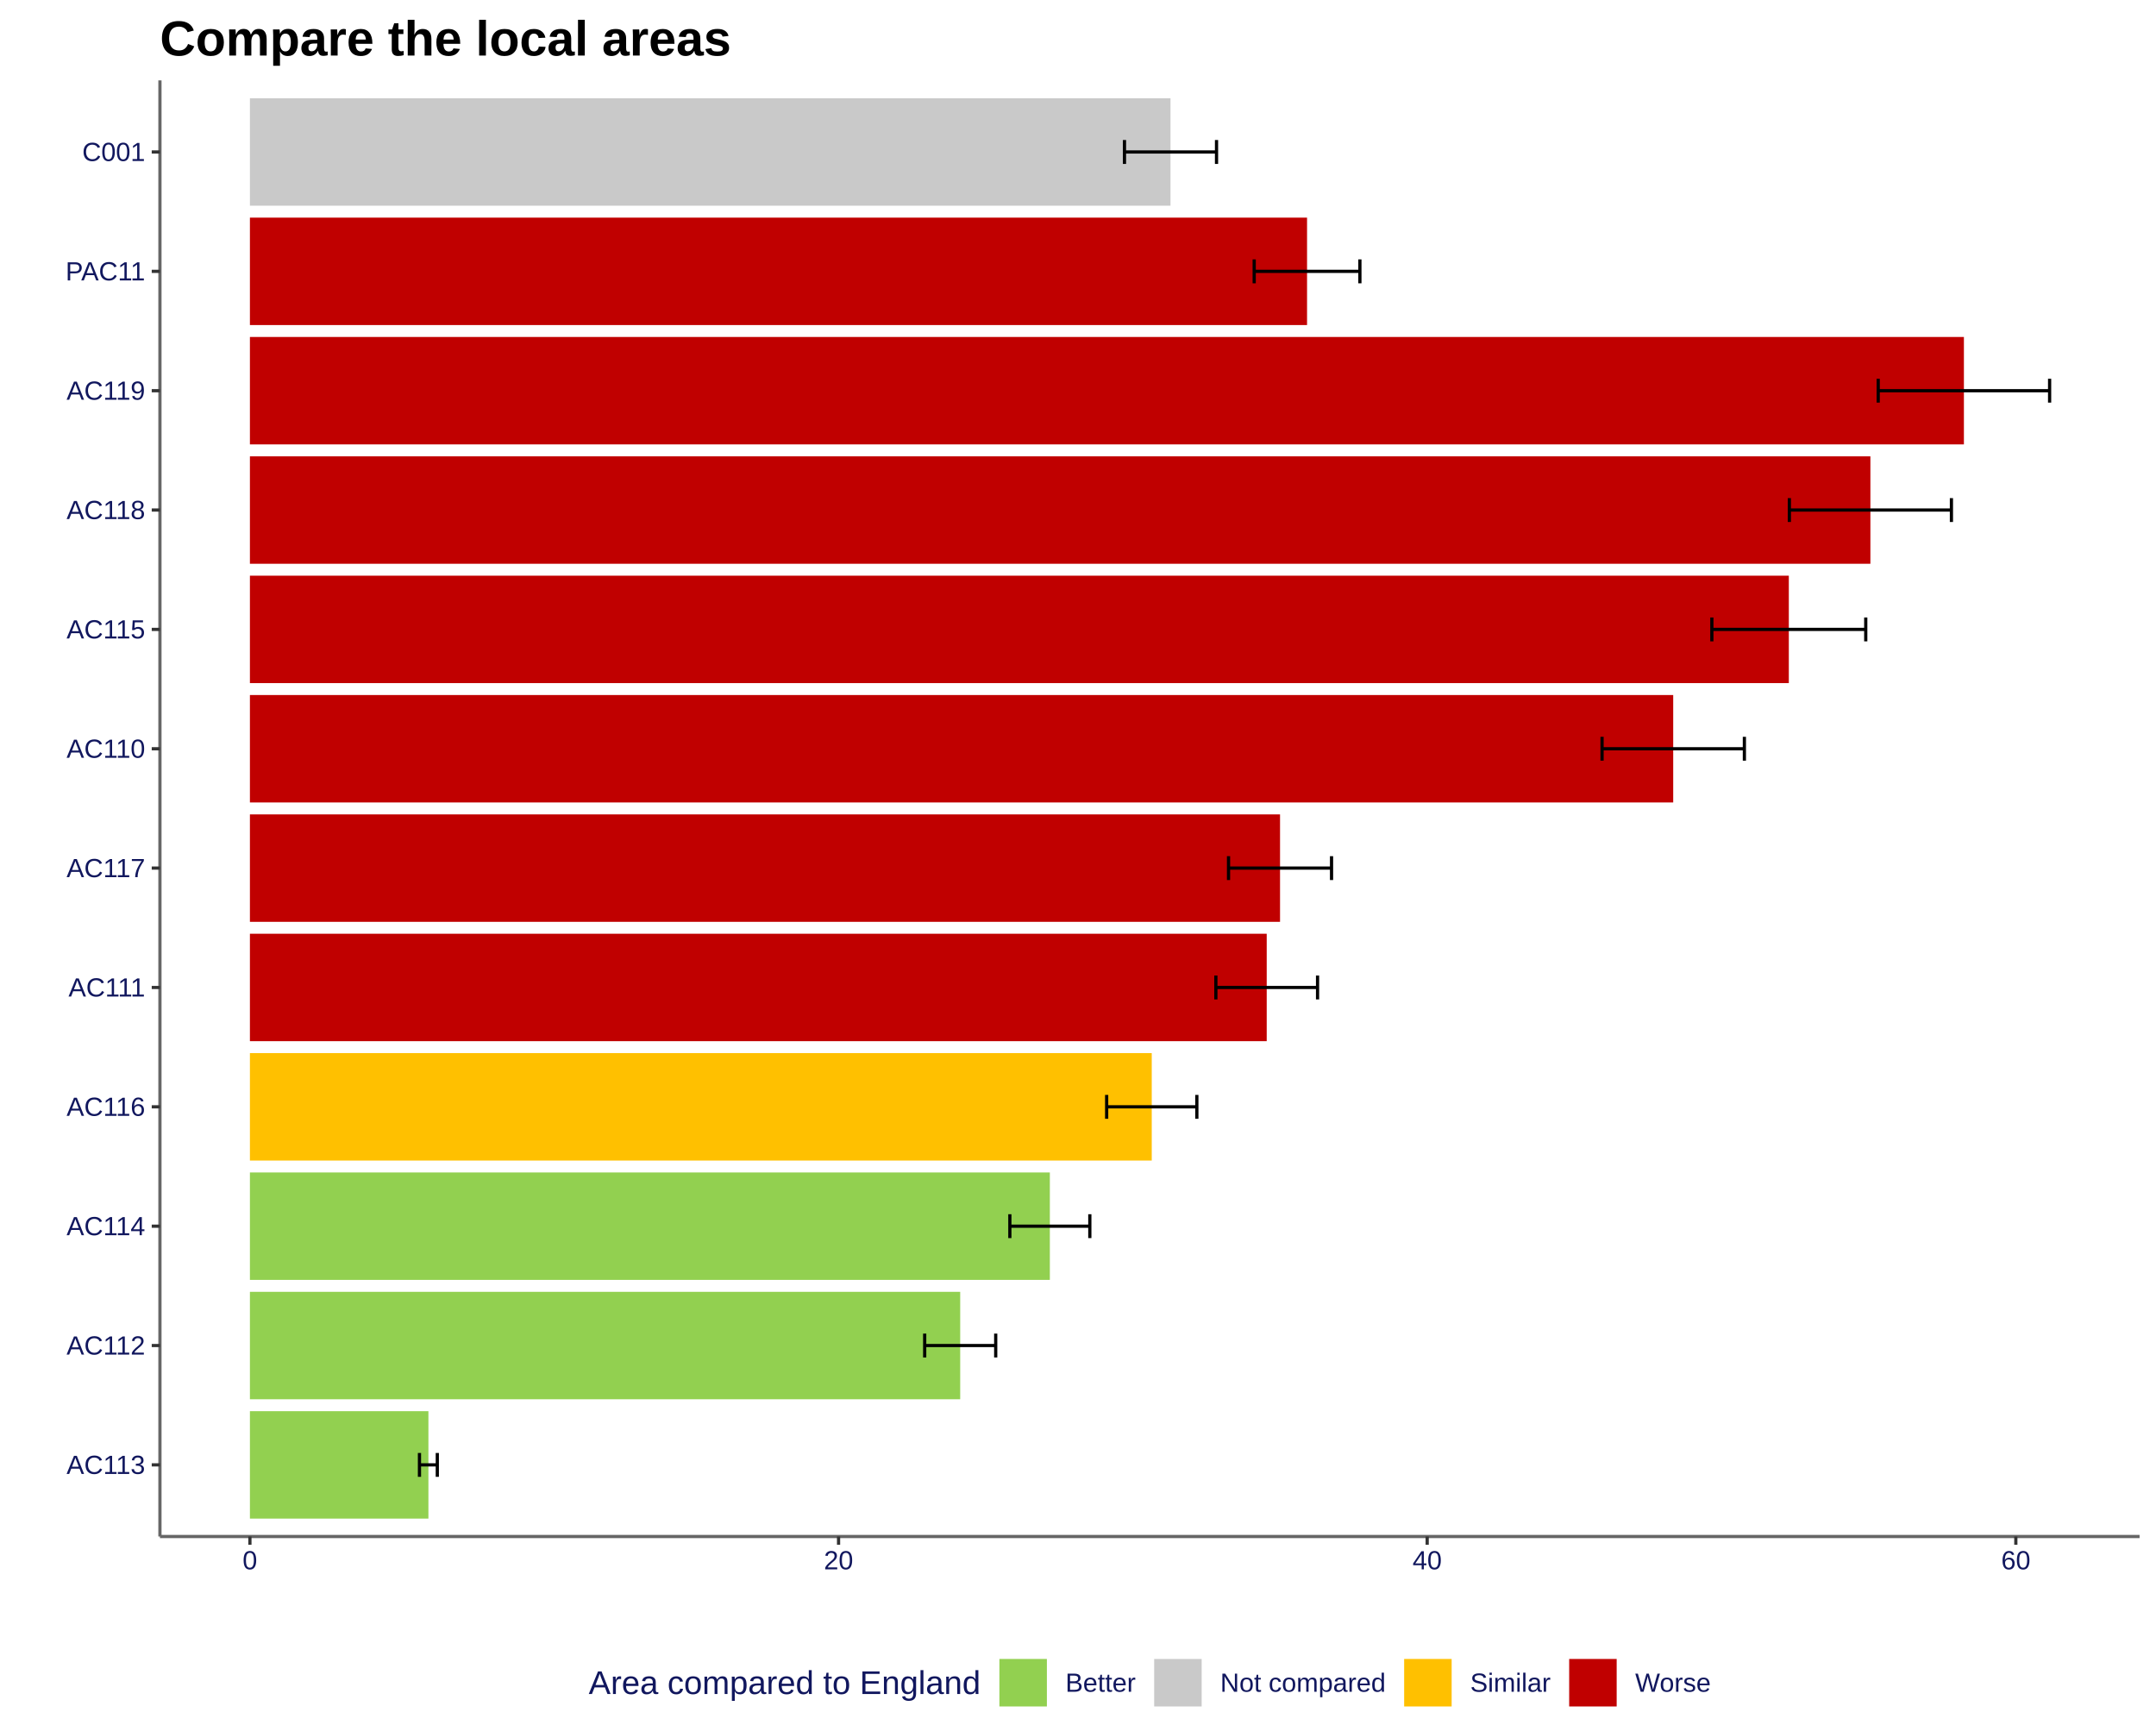
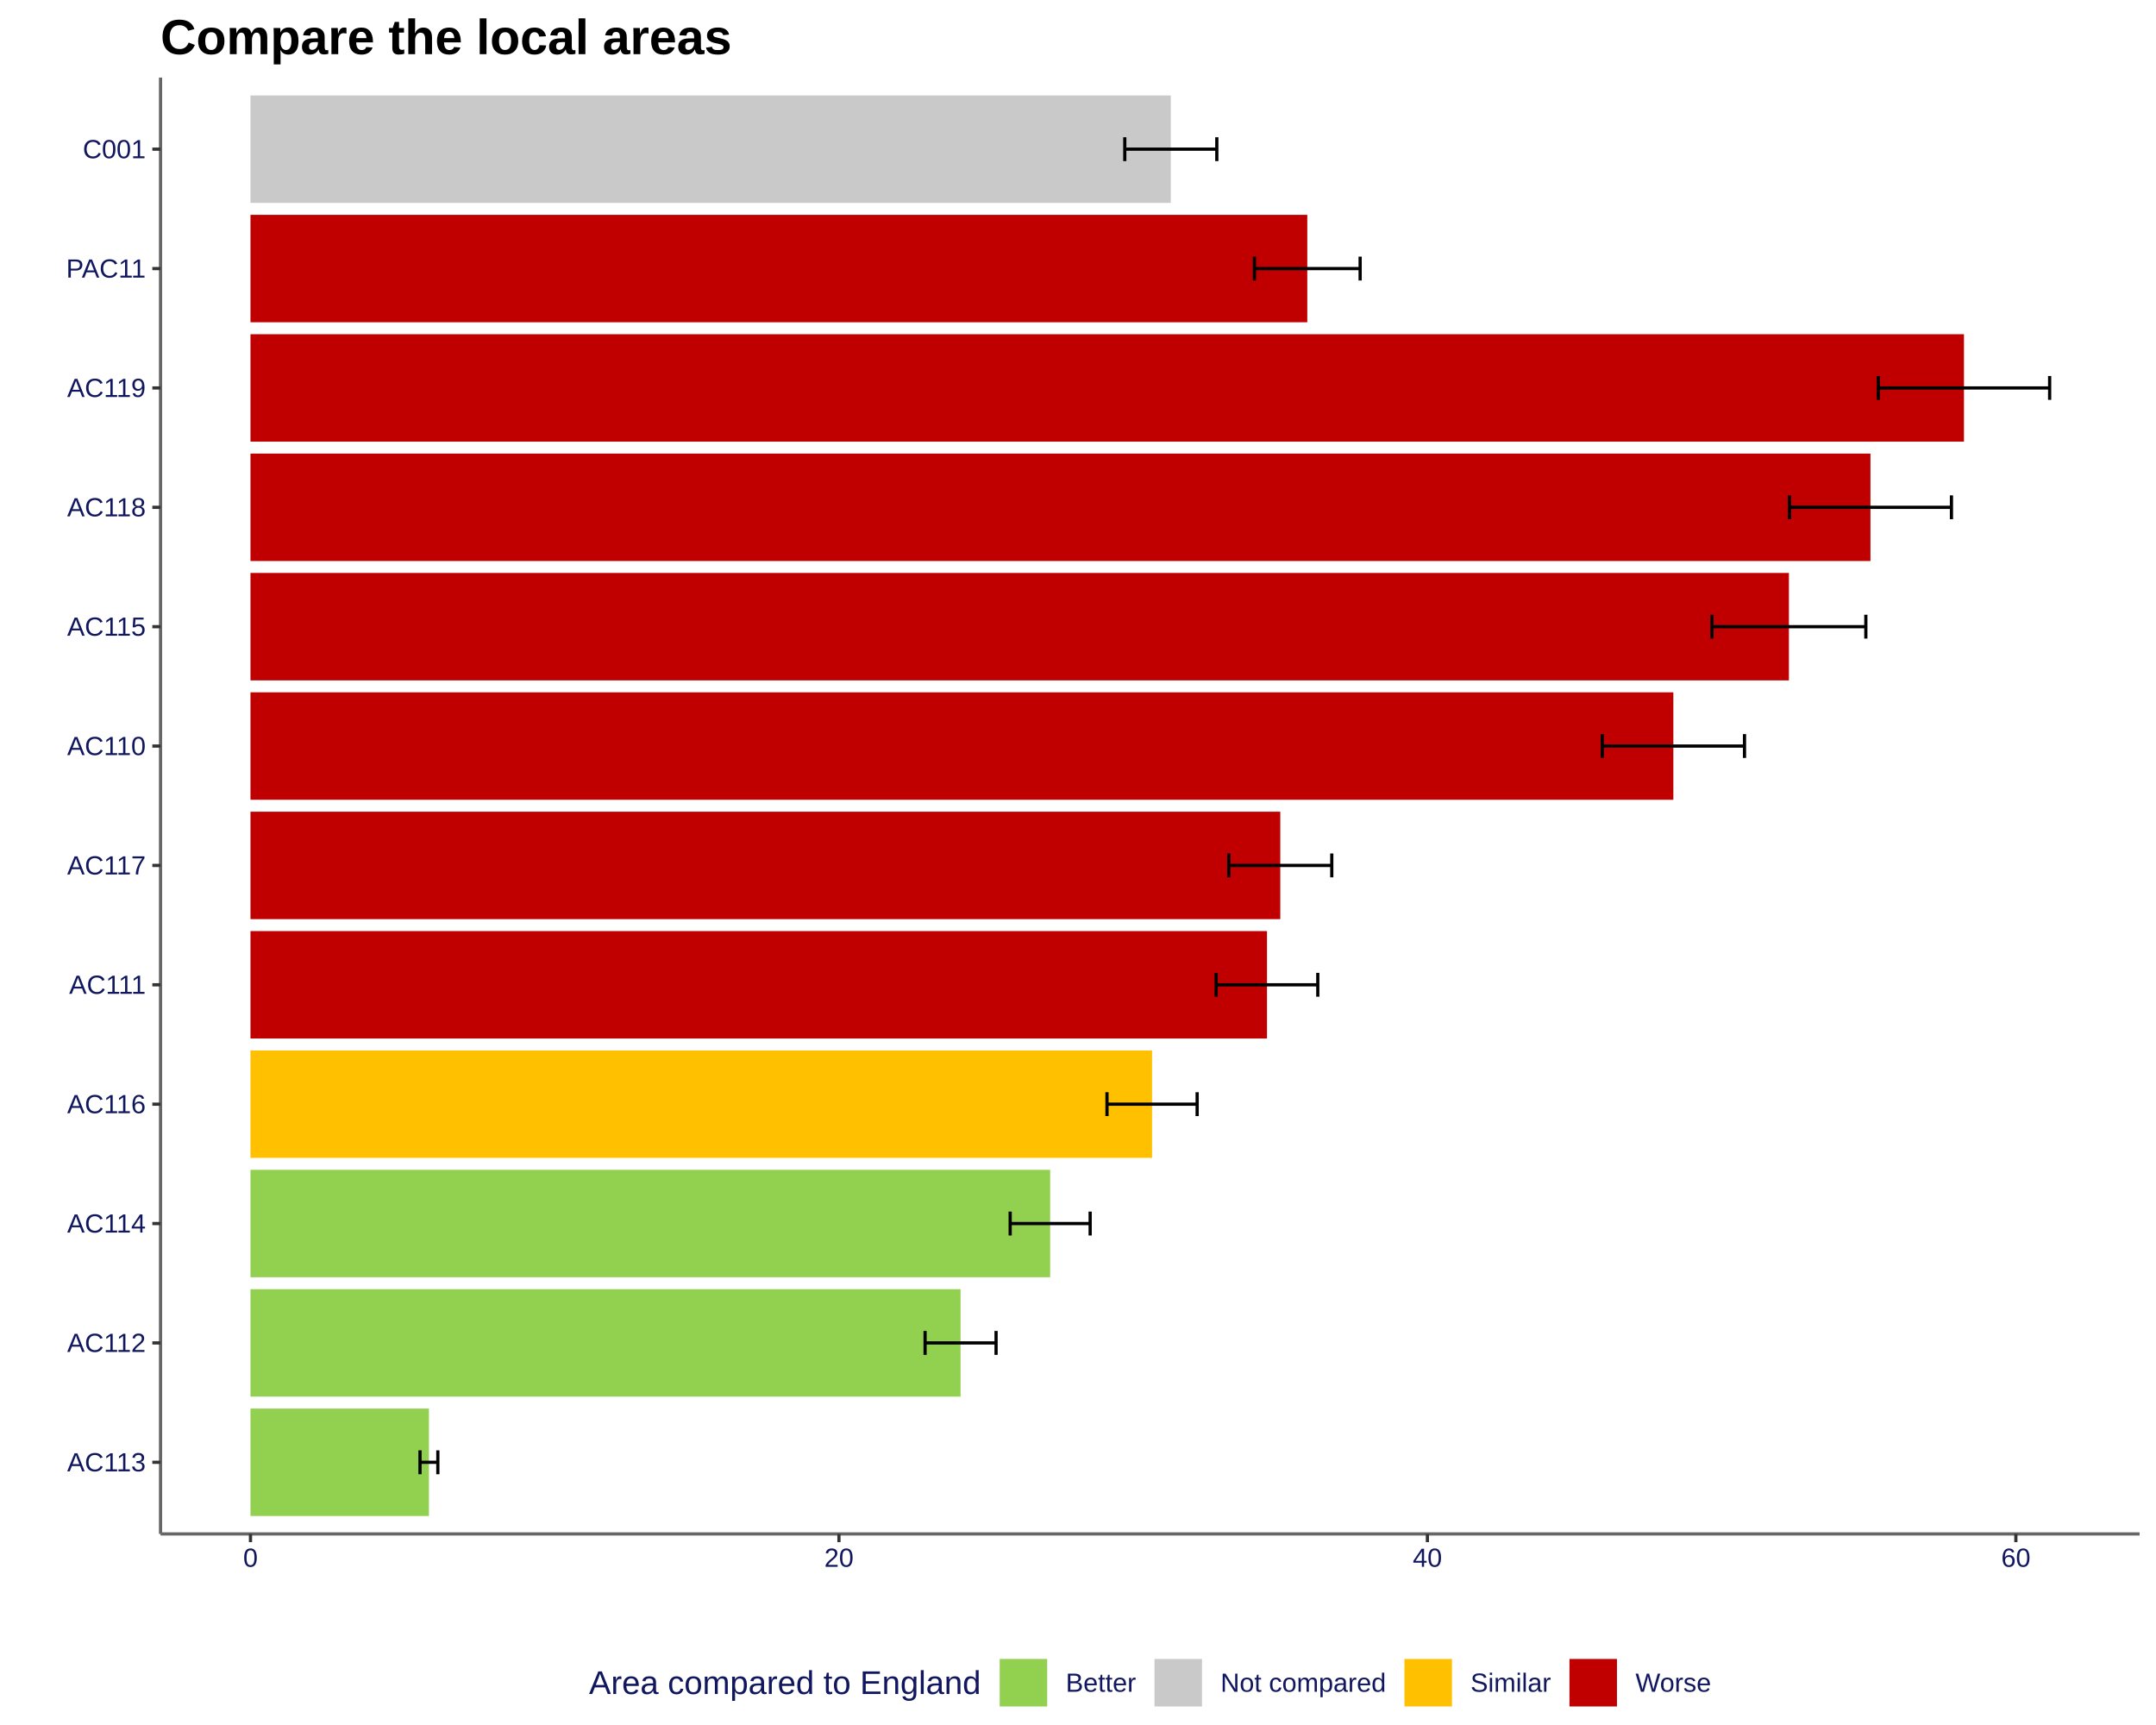
<svg xmlns="http://www.w3.org/2000/svg" viewBox="0 0 720.00 576.00">
  <defs>
    <style type="text/css">
    line, polyline, polygon, path, rect, circle {
      fill: none;
      stroke: #000000;
      stroke-linecap: round;
      stroke-linejoin: round;
      stroke-miterlimit: 10.00;
    }
  </style>
  </defs>
  <rect width="100%" height="100%" style="stroke: none; fill: #FFFFFF;" />
  <defs>
-     <clipPath id="cpNTMuNDF8NzE0LjUyfDUxMy4wNnwyNi44NA==">
-       <rect x="53.41" y="26.84" width="661.11" height="486.22" />
+     <clipPath id="cpNTMuNjF8NzE0LjUyfDUxMi4yMHwyNS45MA==">
+       <rect x="53.61" y="25.90" width="660.91" height="486.30" />
    </clipPath>
  </defs>
-   <rect x="83.46" y="471.21" width="59.61" height="35.87" style="stroke-width: 1.07; stroke: none; stroke-linecap: square; stroke-linejoin: miter; fill: #92D050;" clip-path="url(#cpNTMuNDF8NzE0LjUyfDUxMy4wNnwyNi44NA==)" />
-   <rect x="83.46" y="431.36" width="237.20" height="35.87" style="stroke-width: 1.07; stroke: none; stroke-linecap: square; stroke-linejoin: miter; fill: #92D050;" clip-path="url(#cpNTMuNDF8NzE0LjUyfDUxMy4wNnwyNi44NA==)" />
-   <rect x="83.46" y="391.50" width="267.14" height="35.87" style="stroke-width: 1.07; stroke: none; stroke-linecap: square; stroke-linejoin: miter; fill: #92D050;" clip-path="url(#cpNTMuNDF8NzE0LjUyfDUxMy4wNnwyNi44NA==)" />
-   <rect x="83.46" y="351.65" width="301.17" height="35.87" style="stroke-width: 1.07; stroke: none; stroke-linecap: square; stroke-linejoin: miter; fill: #FFC000;" clip-path="url(#cpNTMuNDF8NzE0LjUyfDUxMy4wNnwyNi44NA==)" />
-   <rect x="83.46" y="311.79" width="339.56" height="35.87" style="stroke-width: 1.07; stroke: none; stroke-linecap: square; stroke-linejoin: miter; fill: #C00000;" clip-path="url(#cpNTMuNDF8NzE0LjUyfDUxMy4wNnwyNi44NA==)" />
-   <rect x="83.46" y="271.94" width="344.01" height="35.87" style="stroke-width: 1.07; stroke: none; stroke-linecap: square; stroke-linejoin: miter; fill: #C00000;" clip-path="url(#cpNTMuNDF8NzE0LjUyfDUxMy4wNnwyNi44NA==)" />
-   <rect x="83.46" y="232.08" width="475.31" height="35.87" style="stroke-width: 1.07; stroke: none; stroke-linecap: square; stroke-linejoin: miter; fill: #C00000;" clip-path="url(#cpNTMuNDF8NzE0LjUyfDUxMy4wNnwyNi44NA==)" />
-   <rect x="83.46" y="192.23" width="513.92" height="35.87" style="stroke-width: 1.07; stroke: none; stroke-linecap: square; stroke-linejoin: miter; fill: #C00000;" clip-path="url(#cpNTMuNDF8NzE0LjUyfDUxMy4wNnwyNi44NA==)" />
-   <rect x="83.46" y="152.38" width="541.16" height="35.87" style="stroke-width: 1.07; stroke: none; stroke-linecap: square; stroke-linejoin: miter; fill: #C00000;" clip-path="url(#cpNTMuNDF8NzE0LjUyfDUxMy4wNnwyNi44NA==)" />
-   <rect x="83.46" y="112.52" width="572.39" height="35.87" style="stroke-width: 1.07; stroke: none; stroke-linecap: square; stroke-linejoin: miter; fill: #C00000;" clip-path="url(#cpNTMuNDF8NzE0LjUyfDUxMy4wNnwyNi44NA==)" />
-   <rect x="83.46" y="72.67" width="353.03" height="35.87" style="stroke-width: 1.07; stroke: none; stroke-linecap: square; stroke-linejoin: miter; fill: #C00000;" clip-path="url(#cpNTMuNDF8NzE0LjUyfDUxMy4wNnwyNi44NA==)" />
-   <rect x="83.46" y="32.81" width="307.43" height="35.87" style="stroke-width: 1.07; stroke: none; stroke-linecap: square; stroke-linejoin: miter; fill: #C9C9C9;" clip-path="url(#cpNTMuNDF8NzE0LjUyfDUxMy4wNnwyNi44NA==)" />
-   <polyline points="582.54,254.00 582.54,246.03 " style="stroke-width: 1.07; stroke-linecap: butt;" clip-path="url(#cpNTMuNDF8NzE0LjUyfDUxMy4wNnwyNi44NA==)" />
-   <polyline points="582.54,250.02 535.01,250.02 " style="stroke-width: 1.07; stroke-linecap: butt;" clip-path="url(#cpNTMuNDF8NzE0LjUyfDUxMy4wNnwyNi44NA==)" />
-   <polyline points="535.01,254.00 535.01,246.03 " style="stroke-width: 1.07; stroke-linecap: butt;" clip-path="url(#cpNTMuNDF8NzE0LjUyfDUxMy4wNnwyNi44NA==)" />
-   <polyline points="440.00,333.71 440.00,325.74 " style="stroke-width: 1.07; stroke-linecap: butt;" clip-path="url(#cpNTMuNDF8NzE0LjUyfDUxMy4wNnwyNi44NA==)" />
-   <polyline points="440.00,329.73 406.04,329.73 " style="stroke-width: 1.07; stroke-linecap: butt;" clip-path="url(#cpNTMuNDF8NzE0LjUyfDUxMy4wNnwyNi44NA==)" />
-   <polyline points="406.04,333.71 406.04,325.74 " style="stroke-width: 1.07; stroke-linecap: butt;" clip-path="url(#cpNTMuNDF8NzE0LjUyfDUxMy4wNnwyNi44NA==)" />
-   <polyline points="332.52,453.27 332.52,445.30 " style="stroke-width: 1.07; stroke-linecap: butt;" clip-path="url(#cpNTMuNDF8NzE0LjUyfDUxMy4wNnwyNi44NA==)" />
-   <polyline points="332.52,449.29 308.80,449.29 " style="stroke-width: 1.07; stroke-linecap: butt;" clip-path="url(#cpNTMuNDF8NzE0LjUyfDUxMy4wNnwyNi44NA==)" />
-   <polyline points="308.80,453.27 308.80,445.30 " style="stroke-width: 1.07; stroke-linecap: butt;" clip-path="url(#cpNTMuNDF8NzE0LjUyfDUxMy4wNnwyNi44NA==)" />
-   <polyline points="146.04,493.13 146.04,485.16 " style="stroke-width: 1.07; stroke-linecap: butt;" clip-path="url(#cpNTMuNDF8NzE0LjUyfDUxMy4wNnwyNi44NA==)" />
-   <polyline points="146.04,489.14 140.08,489.14 " style="stroke-width: 1.07; stroke-linecap: butt;" clip-path="url(#cpNTMuNDF8NzE0LjUyfDUxMy4wNnwyNi44NA==)" />
-   <polyline points="140.08,493.13 140.08,485.16 " style="stroke-width: 1.07; stroke-linecap: butt;" clip-path="url(#cpNTMuNDF8NzE0LjUyfDUxMy4wNnwyNi44NA==)" />
-   <polyline points="363.95,413.42 363.95,405.45 " style="stroke-width: 1.07; stroke-linecap: butt;" clip-path="url(#cpNTMuNDF8NzE0LjUyfDUxMy4wNnwyNi44NA==)" />
-   <polyline points="363.95,409.44 337.24,409.44 " style="stroke-width: 1.07; stroke-linecap: butt;" clip-path="url(#cpNTMuNDF8NzE0LjUyfDUxMy4wNnwyNi44NA==)" />
-   <polyline points="337.24,413.42 337.24,405.45 " style="stroke-width: 1.07; stroke-linecap: butt;" clip-path="url(#cpNTMuNDF8NzE0LjUyfDUxMy4wNnwyNi44NA==)" />
-   <polyline points="623.07,214.15 623.07,206.18 " style="stroke-width: 1.07; stroke-linecap: butt;" clip-path="url(#cpNTMuNDF8NzE0LjUyfDUxMy4wNnwyNi44NA==)" />
-   <polyline points="623.07,210.16 571.68,210.16 " style="stroke-width: 1.07; stroke-linecap: butt;" clip-path="url(#cpNTMuNDF8NzE0LjUyfDUxMy4wNnwyNi44NA==)" />
-   <polyline points="571.68,214.15 571.68,206.18 " style="stroke-width: 1.07; stroke-linecap: butt;" clip-path="url(#cpNTMuNDF8NzE0LjUyfDUxMy4wNnwyNi44NA==)" />
-   <polyline points="399.69,373.57 399.69,365.60 " style="stroke-width: 1.07; stroke-linecap: butt;" clip-path="url(#cpNTMuNDF8NzE0LjUyfDUxMy4wNnwyNi44NA==)" />
-   <polyline points="399.69,369.58 369.57,369.58 " style="stroke-width: 1.07; stroke-linecap: butt;" clip-path="url(#cpNTMuNDF8NzE0LjUyfDUxMy4wNnwyNi44NA==)" />
-   <polyline points="369.57,373.57 369.57,365.60 " style="stroke-width: 1.07; stroke-linecap: butt;" clip-path="url(#cpNTMuNDF8NzE0LjUyfDUxMy4wNnwyNi44NA==)" />
-   <polyline points="444.67,293.86 444.67,285.89 " style="stroke-width: 1.07; stroke-linecap: butt;" clip-path="url(#cpNTMuNDF8NzE0LjUyfDUxMy4wNnwyNi44NA==)" />
-   <polyline points="444.67,289.87 410.27,289.87 " style="stroke-width: 1.07; stroke-linecap: butt;" clip-path="url(#cpNTMuNDF8NzE0LjUyfDUxMy4wNnwyNi44NA==)" />
-   <polyline points="410.27,293.86 410.27,285.89 " style="stroke-width: 1.07; stroke-linecap: butt;" clip-path="url(#cpNTMuNDF8NzE0LjUyfDUxMy4wNnwyNi44NA==)" />
-   <polyline points="651.68,174.30 651.68,166.33 " style="stroke-width: 1.07; stroke-linecap: butt;" clip-path="url(#cpNTMuNDF8NzE0LjUyfDUxMy4wNnwyNi44NA==)" />
-   <polyline points="651.68,170.31 597.56,170.31 " style="stroke-width: 1.07; stroke-linecap: butt;" clip-path="url(#cpNTMuNDF8NzE0LjUyfDUxMy4wNnwyNi44NA==)" />
-   <polyline points="597.56,174.30 597.56,166.33 " style="stroke-width: 1.07; stroke-linecap: butt;" clip-path="url(#cpNTMuNDF8NzE0LjUyfDUxMy4wNnwyNi44NA==)" />
-   <polyline points="684.47,134.44 684.47,126.47 " style="stroke-width: 1.07; stroke-linecap: butt;" clip-path="url(#cpNTMuNDF8NzE0LjUyfDUxMy4wNnwyNi44NA==)" />
-   <polyline points="684.47,130.46 627.23,130.46 " style="stroke-width: 1.07; stroke-linecap: butt;" clip-path="url(#cpNTMuNDF8NzE0LjUyfDUxMy4wNnwyNi44NA==)" />
-   <polyline points="627.23,134.44 627.23,126.47 " style="stroke-width: 1.07; stroke-linecap: butt;" clip-path="url(#cpNTMuNDF8NzE0LjUyfDUxMy4wNnwyNi44NA==)" />
-   <polyline points="454.14,94.59 454.14,86.62 " style="stroke-width: 1.07; stroke-linecap: butt;" clip-path="url(#cpNTMuNDF8NzE0LjUyfDUxMy4wNnwyNi44NA==)" />
-   <polyline points="454.14,90.60 418.84,90.60 " style="stroke-width: 1.07; stroke-linecap: butt;" clip-path="url(#cpNTMuNDF8NzE0LjUyfDUxMy4wNnwyNi44NA==)" />
-   <polyline points="418.84,94.59 418.84,86.62 " style="stroke-width: 1.07; stroke-linecap: butt;" clip-path="url(#cpNTMuNDF8NzE0LjUyfDUxMy4wNnwyNi44NA==)" />
-   <polyline points="406.26,54.73 406.26,46.76 " style="stroke-width: 1.07; stroke-linecap: butt;" clip-path="url(#cpNTMuNDF8NzE0LjUyfDUxMy4wNnwyNi44NA==)" />
-   <polyline points="406.26,50.75 375.52,50.75 " style="stroke-width: 1.07; stroke-linecap: butt;" clip-path="url(#cpNTMuNDF8NzE0LjUyfDUxMy4wNnwyNi44NA==)" />
-   <polyline points="375.52,54.73 375.52,46.76 " style="stroke-width: 1.07; stroke-linecap: butt;" clip-path="url(#cpNTMuNDF8NzE0LjUyfDUxMy4wNnwyNi44NA==)" />
+   <rect x="83.65" y="470.34" width="59.59" height="35.87" style="stroke-width: 1.07; stroke: none; stroke-linecap: butt; fill: #92D050;" clip-path="url(#cpNTMuNjF8NzE0LjUyfDUxMi4yMHwyNS45MA==)" />
+   <rect x="83.65" y="430.48" width="237.13" height="35.87" style="stroke-width: 1.07; stroke: none; stroke-linecap: butt; fill: #92D050;" clip-path="url(#cpNTMuNjF8NzE0LjUyfDUxMi4yMHwyNS45MA==)" />
+   <rect x="83.65" y="390.62" width="267.05" height="35.87" style="stroke-width: 1.07; stroke: none; stroke-linecap: butt; fill: #92D050;" clip-path="url(#cpNTMuNjF8NzE0LjUyfDUxMi4yMHwyNS45MA==)" />
+   <rect x="83.65" y="350.76" width="301.08" height="35.87" style="stroke-width: 1.07; stroke: none; stroke-linecap: butt; fill: #FFC000;" clip-path="url(#cpNTMuNjF8NzE0LjUyfDUxMi4yMHwyNS45MA==)" />
+   <rect x="83.65" y="310.90" width="339.46" height="35.87" style="stroke-width: 1.07; stroke: none; stroke-linecap: butt; fill: #C00000;" clip-path="url(#cpNTMuNjF8NzE0LjUyfDUxMi4yMHwyNS45MA==)" />
+   <rect x="83.65" y="271.04" width="343.90" height="35.87" style="stroke-width: 1.07; stroke: none; stroke-linecap: butt; fill: #C00000;" clip-path="url(#cpNTMuNjF8NzE0LjUyfDUxMi4yMHwyNS45MA==)" />
+   <rect x="83.65" y="231.18" width="475.17" height="35.87" style="stroke-width: 1.07; stroke: none; stroke-linecap: butt; fill: #C00000;" clip-path="url(#cpNTMuNjF8NzE0LjUyfDUxMi4yMHwyNS45MA==)" />
+   <rect x="83.65" y="191.32" width="513.76" height="35.87" style="stroke-width: 1.07; stroke: none; stroke-linecap: butt; fill: #C00000;" clip-path="url(#cpNTMuNjF8NzE0LjUyfDUxMi4yMHwyNS45MA==)" />
+   <rect x="83.65" y="151.46" width="540.99" height="35.87" style="stroke-width: 1.07; stroke: none; stroke-linecap: butt; fill: #C00000;" clip-path="url(#cpNTMuNjF8NzE0LjUyfDUxMi4yMHwyNS45MA==)" />
+   <rect x="83.65" y="111.60" width="572.22" height="35.87" style="stroke-width: 1.07; stroke: none; stroke-linecap: butt; fill: #C00000;" clip-path="url(#cpNTMuNjF8NzE0LjUyfDUxMi4yMHwyNS45MA==)" />
+   <rect x="83.65" y="71.74" width="352.92" height="35.87" style="stroke-width: 1.07; stroke: none; stroke-linecap: butt; fill: #C00000;" clip-path="url(#cpNTMuNjF8NzE0LjUyfDUxMi4yMHwyNS45MA==)" />
+   <rect x="83.65" y="31.88" width="307.34" height="35.87" style="stroke-width: 1.07; stroke: none; stroke-linecap: butt; fill: #C9C9C9;" clip-path="url(#cpNTMuNjF8NzE0LjUyfDUxMi4yMHwyNS45MA==)" />
+   <polyline points="582.58,253.10 582.58,245.13 " style="stroke-width: 1.07; stroke-linecap: butt;" clip-path="url(#cpNTMuNjF8NzE0LjUyfDUxMi4yMHwyNS45MA==)" />
+   <polyline points="582.58,249.12 535.06,249.12 " style="stroke-width: 1.07; stroke-linecap: butt;" clip-path="url(#cpNTMuNjF8NzE0LjUyfDUxMi4yMHwyNS45MA==)" />
+   <polyline points="535.06,253.10 535.06,245.13 " style="stroke-width: 1.07; stroke-linecap: butt;" clip-path="url(#cpNTMuNjF8NzE0LjUyfDUxMi4yMHwyNS45MA==)" />
+   <polyline points="440.08,332.82 440.08,324.85 " style="stroke-width: 1.07; stroke-linecap: butt;" clip-path="url(#cpNTMuNjF8NzE0LjUyfDUxMi4yMHwyNS45MA==)" />
+   <polyline points="440.08,328.84 406.14,328.84 " style="stroke-width: 1.07; stroke-linecap: butt;" clip-path="url(#cpNTMuNjF8NzE0LjUyfDUxMi4yMHwyNS45MA==)" />
+   <polyline points="406.14,332.82 406.14,324.85 " style="stroke-width: 1.07; stroke-linecap: butt;" clip-path="url(#cpNTMuNjF8NzE0LjUyfDUxMi4yMHwyNS45MA==)" />
+   <polyline points="332.64,452.41 332.64,444.43 " style="stroke-width: 1.07; stroke-linecap: butt;" clip-path="url(#cpNTMuNjF8NzE0LjUyfDUxMi4yMHwyNS45MA==)" />
+   <polyline points="332.64,448.42 308.93,448.42 " style="stroke-width: 1.07; stroke-linecap: butt;" clip-path="url(#cpNTMuNjF8NzE0LjUyfDUxMi4yMHwyNS45MA==)" />
+   <polyline points="308.93,452.41 308.93,444.43 " style="stroke-width: 1.07; stroke-linecap: butt;" clip-path="url(#cpNTMuNjF8NzE0LjUyfDUxMi4yMHwyNS45MA==)" />
+   <polyline points="146.22,492.27 146.22,484.29 " style="stroke-width: 1.07; stroke-linecap: butt;" clip-path="url(#cpNTMuNjF8NzE0LjUyfDUxMi4yMHwyNS45MA==)" />
+   <polyline points="146.22,488.28 140.26,488.28 " style="stroke-width: 1.07; stroke-linecap: butt;" clip-path="url(#cpNTMuNjF8NzE0LjUyfDUxMi4yMHwyNS45MA==)" />
+   <polyline points="140.26,492.27 140.26,484.29 " style="stroke-width: 1.07; stroke-linecap: butt;" clip-path="url(#cpNTMuNjF8NzE0LjUyfDUxMi4yMHwyNS45MA==)" />
+   <polyline points="364.06,412.55 364.06,404.57 " style="stroke-width: 1.07; stroke-linecap: butt;" clip-path="url(#cpNTMuNjF8NzE0LjUyfDUxMi4yMHwyNS45MA==)" />
+   <polyline points="364.06,408.56 337.35,408.56 " style="stroke-width: 1.07; stroke-linecap: butt;" clip-path="url(#cpNTMuNjF8NzE0LjUyfDUxMi4yMHwyNS45MA==)" />
+   <polyline points="337.35,412.55 337.35,404.57 " style="stroke-width: 1.07; stroke-linecap: butt;" clip-path="url(#cpNTMuNjF8NzE0LjUyfDUxMi4yMHwyNS45MA==)" />
+   <polyline points="623.10,213.24 623.10,205.27 " style="stroke-width: 1.07; stroke-linecap: butt;" clip-path="url(#cpNTMuNjF8NzE0LjUyfDUxMi4yMHwyNS45MA==)" />
+   <polyline points="623.10,209.26 571.72,209.26 " style="stroke-width: 1.07; stroke-linecap: butt;" clip-path="url(#cpNTMuNjF8NzE0LjUyfDUxMi4yMHwyNS45MA==)" />
+   <polyline points="571.72,213.24 571.72,205.27 " style="stroke-width: 1.07; stroke-linecap: butt;" clip-path="url(#cpNTMuNjF8NzE0LjUyfDUxMi4yMHwyNS45MA==)" />
+   <polyline points="399.79,372.68 399.79,364.71 " style="stroke-width: 1.07; stroke-linecap: butt;" clip-path="url(#cpNTMuNjF8NzE0LjUyfDUxMi4yMHwyNS45MA==)" />
+   <polyline points="399.79,368.70 369.68,368.70 " style="stroke-width: 1.07; stroke-linecap: butt;" clip-path="url(#cpNTMuNjF8NzE0LjUyfDUxMi4yMHwyNS45MA==)" />
+   <polyline points="369.68,372.68 369.68,364.71 " style="stroke-width: 1.07; stroke-linecap: butt;" clip-path="url(#cpNTMuNjF8NzE0LjUyfDUxMi4yMHwyNS45MA==)" />
+   <polyline points="444.75,292.96 444.75,284.99 " style="stroke-width: 1.07; stroke-linecap: butt;" clip-path="url(#cpNTMuNjF8NzE0LjUyfDUxMi4yMHwyNS45MA==)" />
+   <polyline points="444.75,288.98 410.36,288.98 " style="stroke-width: 1.07; stroke-linecap: butt;" clip-path="url(#cpNTMuNjF8NzE0LjUyfDUxMi4yMHwyNS45MA==)" />
+   <polyline points="410.36,292.96 410.36,284.99 " style="stroke-width: 1.07; stroke-linecap: butt;" clip-path="url(#cpNTMuNjF8NzE0LjUyfDUxMi4yMHwyNS45MA==)" />
+   <polyline points="651.69,173.38 651.69,165.41 " style="stroke-width: 1.07; stroke-linecap: butt;" clip-path="url(#cpNTMuNjF8NzE0LjUyfDUxMi4yMHwyNS45MA==)" />
+   <polyline points="651.69,169.40 597.60,169.40 " style="stroke-width: 1.07; stroke-linecap: butt;" clip-path="url(#cpNTMuNjF8NzE0LjUyfDUxMi4yMHwyNS45MA==)" />
+   <polyline points="597.60,173.38 597.60,165.41 " style="stroke-width: 1.07; stroke-linecap: butt;" clip-path="url(#cpNTMuNjF8NzE0LjUyfDUxMi4yMHwyNS45MA==)" />
+   <polyline points="684.48,133.52 684.48,125.55 " style="stroke-width: 1.07; stroke-linecap: butt;" clip-path="url(#cpNTMuNjF8NzE0LjUyfDUxMi4yMHwyNS45MA==)" />
+   <polyline points="684.48,129.54 627.26,129.54 " style="stroke-width: 1.07; stroke-linecap: butt;" clip-path="url(#cpNTMuNjF8NzE0LjUyfDUxMi4yMHwyNS45MA==)" />
+   <polyline points="627.26,133.52 627.26,125.55 " style="stroke-width: 1.07; stroke-linecap: butt;" clip-path="url(#cpNTMuNjF8NzE0LjUyfDUxMi4yMHwyNS45MA==)" />
+   <polyline points="454.22,93.66 454.22,85.69 " style="stroke-width: 1.07; stroke-linecap: butt;" clip-path="url(#cpNTMuNjF8NzE0LjUyfDUxMi4yMHwyNS45MA==)" />
+   <polyline points="454.22,89.68 418.93,89.68 " style="stroke-width: 1.07; stroke-linecap: butt;" clip-path="url(#cpNTMuNjF8NzE0LjUyfDUxMi4yMHwyNS45MA==)" />
+   <polyline points="418.93,93.66 418.93,85.69 " style="stroke-width: 1.07; stroke-linecap: butt;" clip-path="url(#cpNTMuNjF8NzE0LjUyfDUxMi4yMHwyNS45MA==)" />
+   <polyline points="406.36,53.80 406.36,45.83 " style="stroke-width: 1.07; stroke-linecap: butt;" clip-path="url(#cpNTMuNjF8NzE0LjUyfDUxMi4yMHwyNS45MA==)" />
+   <polyline points="406.36,49.81 375.62,49.81 " style="stroke-width: 1.07; stroke-linecap: butt;" clip-path="url(#cpNTMuNjF8NzE0LjUyfDUxMi4yMHwyNS45MA==)" />
+   <polyline points="375.62,53.80 375.62,45.83 " style="stroke-width: 1.07; stroke-linecap: butt;" clip-path="url(#cpNTMuNjF8NzE0LjUyfDUxMi4yMHwyNS45MA==)" />
  <defs>
    <clipPath id="cpMC4wMHw3MjAuMDB8NTc2LjAwfDAuMDA=">
      <rect x="0.00" y="0.00" width="720.00" height="576.00" />
    </clipPath>
  </defs>
-   <polyline points="53.41,513.06 53.41,26.84 " style="stroke-width: 1.07; stroke: #666666; stroke-linecap: butt;" clip-path="url(#cpMC4wMHw3MjAuMDB8NTc2LjAwfDAuMDA=)" />
+   <polyline points="53.61,512.20 53.61,25.90 " style="stroke-width: 1.07; stroke: #666666; stroke-linecap: butt;" clip-path="url(#cpMC4wMHw3MjAuMDB8NTc2LjAwfDAuMDA=)" />
  <g clip-path="url(#cpMC4wMHw3MjAuMDB8NTc2LjAwfDAuMDA=)">
-     <text x="22.23" y="492.17" style="font-size: 8.80px; fill: #11175E; font-family: Liberation Sans;" textLength="26.25px" lengthAdjust="spacingAndGlyphs">AC113</text>
+     <text x="22.43" y="491.30" style="font-size: 8.80px; fill: #11175E; font-family: Liberation Sans;" textLength="26.25px" lengthAdjust="spacingAndGlyphs">AC113</text>
  </g>
  <g clip-path="url(#cpMC4wMHw3MjAuMDB8NTc2LjAwfDAuMDA=)">
-     <text x="22.23" y="452.31" style="font-size: 8.80px; fill: #11175E; font-family: Liberation Sans;" textLength="26.25px" lengthAdjust="spacingAndGlyphs">AC112</text>
+     <text x="22.43" y="451.44" style="font-size: 8.80px; fill: #11175E; font-family: Liberation Sans;" textLength="26.25px" lengthAdjust="spacingAndGlyphs">AC112</text>
  </g>
  <g clip-path="url(#cpMC4wMHw3MjAuMDB8NTc2LjAwfDAuMDA=)">
-     <text x="22.23" y="412.46" style="font-size: 8.80px; fill: #11175E; font-family: Liberation Sans;" textLength="26.25px" lengthAdjust="spacingAndGlyphs">AC114</text>
+     <text x="22.43" y="411.58" style="font-size: 8.80px; fill: #11175E; font-family: Liberation Sans;" textLength="26.25px" lengthAdjust="spacingAndGlyphs">AC114</text>
  </g>
  <g clip-path="url(#cpMC4wMHw3MjAuMDB8NTc2LjAwfDAuMDA=)">
-     <text x="22.23" y="372.60" style="font-size: 8.80px; fill: #11175E; font-family: Liberation Sans;" textLength="26.25px" lengthAdjust="spacingAndGlyphs">AC116</text>
+     <text x="22.43" y="371.72" style="font-size: 8.80px; fill: #11175E; font-family: Liberation Sans;" textLength="26.25px" lengthAdjust="spacingAndGlyphs">AC116</text>
  </g>
  <g clip-path="url(#cpMC4wMHw3MjAuMDB8NTc2LjAwfDAuMDA=)">
-     <text x="22.88" y="332.75" style="font-size: 8.80px; fill: #11175E; font-family: Liberation Sans;" textLength="25.59px" lengthAdjust="spacingAndGlyphs">AC111</text>
+     <text x="23.09" y="331.86" style="font-size: 8.80px; fill: #11175E; font-family: Liberation Sans;" textLength="25.59px" lengthAdjust="spacingAndGlyphs">AC111</text>
  </g>
  <g clip-path="url(#cpMC4wMHw3MjAuMDB8NTc2LjAwfDAuMDA=)">
-     <text x="22.23" y="292.90" style="font-size: 8.80px; fill: #11175E; font-family: Liberation Sans;" textLength="26.25px" lengthAdjust="spacingAndGlyphs">AC117</text>
+     <text x="22.43" y="292.00" style="font-size: 8.80px; fill: #11175E; font-family: Liberation Sans;" textLength="26.25px" lengthAdjust="spacingAndGlyphs">AC117</text>
  </g>
  <g clip-path="url(#cpMC4wMHw3MjAuMDB8NTc2LjAwfDAuMDA=)">
-     <text x="22.23" y="253.04" style="font-size: 8.80px; fill: #11175E; font-family: Liberation Sans;" textLength="26.25px" lengthAdjust="spacingAndGlyphs">AC110</text>
+     <text x="22.43" y="252.14" style="font-size: 8.80px; fill: #11175E; font-family: Liberation Sans;" textLength="26.25px" lengthAdjust="spacingAndGlyphs">AC110</text>
  </g>
  <g clip-path="url(#cpMC4wMHw3MjAuMDB8NTc2LjAwfDAuMDA=)">
-     <text x="22.23" y="213.19" style="font-size: 8.80px; fill: #11175E; font-family: Liberation Sans;" textLength="26.25px" lengthAdjust="spacingAndGlyphs">AC115</text>
+     <text x="22.43" y="212.28" style="font-size: 8.80px; fill: #11175E; font-family: Liberation Sans;" textLength="26.25px" lengthAdjust="spacingAndGlyphs">AC115</text>
  </g>
  <g clip-path="url(#cpMC4wMHw3MjAuMDB8NTc2LjAwfDAuMDA=)">
-     <text x="22.23" y="173.33" style="font-size: 8.80px; fill: #11175E; font-family: Liberation Sans;" textLength="26.25px" lengthAdjust="spacingAndGlyphs">AC118</text>
+     <text x="22.43" y="172.42" style="font-size: 8.80px; fill: #11175E; font-family: Liberation Sans;" textLength="26.25px" lengthAdjust="spacingAndGlyphs">AC118</text>
  </g>
  <g clip-path="url(#cpMC4wMHw3MjAuMDB8NTc2LjAwfDAuMDA=)">
-     <text x="22.23" y="133.48" style="font-size: 8.80px; fill: #11175E; font-family: Liberation Sans;" textLength="26.25px" lengthAdjust="spacingAndGlyphs">AC119</text>
+     <text x="22.43" y="132.56" style="font-size: 8.80px; fill: #11175E; font-family: Liberation Sans;" textLength="26.25px" lengthAdjust="spacingAndGlyphs">AC119</text>
  </g>
  <g clip-path="url(#cpMC4wMHw3MjAuMDB8NTc2LjAwfDAuMDA=)">
-     <text x="21.90" y="93.63" style="font-size: 8.80px; fill: #11175E; font-family: Liberation Sans;" textLength="26.58px" lengthAdjust="spacingAndGlyphs">PAC11</text>
+     <text x="22.10" y="92.70" style="font-size: 8.80px; fill: #11175E; font-family: Liberation Sans;" textLength="26.58px" lengthAdjust="spacingAndGlyphs">PAC11</text>
  </g>
  <g clip-path="url(#cpMC4wMHw3MjAuMDB8NTc2LjAwfDAuMDA=)">
-     <text x="27.45" y="53.77" style="font-size: 8.80px; fill: #11175E; font-family: Liberation Sans;" textLength="21.03px" lengthAdjust="spacingAndGlyphs">C001</text>
+     <text x="27.65" y="52.84" style="font-size: 8.80px; fill: #11175E; font-family: Liberation Sans;" textLength="21.03px" lengthAdjust="spacingAndGlyphs">C001</text>
  </g>
-   <polyline points="50.67,489.14 53.41,489.14 " style="stroke-width: 1.07; stroke: #333333; stroke-linecap: butt;" clip-path="url(#cpMC4wMHw3MjAuMDB8NTc2LjAwfDAuMDA=)" />
-   <polyline points="50.67,449.29 53.41,449.29 " style="stroke-width: 1.07; stroke: #333333; stroke-linecap: butt;" clip-path="url(#cpMC4wMHw3MjAuMDB8NTc2LjAwfDAuMDA=)" />
-   <polyline points="50.67,409.44 53.41,409.44 " style="stroke-width: 1.07; stroke: #333333; stroke-linecap: butt;" clip-path="url(#cpMC4wMHw3MjAuMDB8NTc2LjAwfDAuMDA=)" />
-   <polyline points="50.67,369.58 53.41,369.58 " style="stroke-width: 1.07; stroke: #333333; stroke-linecap: butt;" clip-path="url(#cpMC4wMHw3MjAuMDB8NTc2LjAwfDAuMDA=)" />
-   <polyline points="50.67,329.73 53.41,329.73 " style="stroke-width: 1.07; stroke: #333333; stroke-linecap: butt;" clip-path="url(#cpMC4wMHw3MjAuMDB8NTc2LjAwfDAuMDA=)" />
-   <polyline points="50.67,289.87 53.41,289.87 " style="stroke-width: 1.07; stroke: #333333; stroke-linecap: butt;" clip-path="url(#cpMC4wMHw3MjAuMDB8NTc2LjAwfDAuMDA=)" />
-   <polyline points="50.67,250.02 53.41,250.02 " style="stroke-width: 1.07; stroke: #333333; stroke-linecap: butt;" clip-path="url(#cpMC4wMHw3MjAuMDB8NTc2LjAwfDAuMDA=)" />
-   <polyline points="50.67,210.16 53.41,210.16 " style="stroke-width: 1.07; stroke: #333333; stroke-linecap: butt;" clip-path="url(#cpMC4wMHw3MjAuMDB8NTc2LjAwfDAuMDA=)" />
-   <polyline points="50.67,170.31 53.41,170.31 " style="stroke-width: 1.07; stroke: #333333; stroke-linecap: butt;" clip-path="url(#cpMC4wMHw3MjAuMDB8NTc2LjAwfDAuMDA=)" />
-   <polyline points="50.67,130.46 53.41,130.46 " style="stroke-width: 1.07; stroke: #333333; stroke-linecap: butt;" clip-path="url(#cpMC4wMHw3MjAuMDB8NTc2LjAwfDAuMDA=)" />
-   <polyline points="50.67,90.60 53.41,90.60 " style="stroke-width: 1.07; stroke: #333333; stroke-linecap: butt;" clip-path="url(#cpMC4wMHw3MjAuMDB8NTc2LjAwfDAuMDA=)" />
-   <polyline points="50.67,50.75 53.41,50.75 " style="stroke-width: 1.07; stroke: #333333; stroke-linecap: butt;" clip-path="url(#cpMC4wMHw3MjAuMDB8NTc2LjAwfDAuMDA=)" />
-   <polyline points="53.41,513.06 714.52,513.06 " style="stroke-width: 1.07; stroke: #666666; stroke-linecap: butt;" clip-path="url(#cpMC4wMHw3MjAuMDB8NTc2LjAwfDAuMDA=)" />
-   <polyline points="83.46,515.80 83.46,513.06 " style="stroke-width: 1.07; stroke: #333333; stroke-linecap: butt;" clip-path="url(#cpMC4wMHw3MjAuMDB8NTc2LjAwfDAuMDA=)" />
-   <polyline points="280.04,515.80 280.04,513.06 " style="stroke-width: 1.07; stroke: #333333; stroke-linecap: butt;" clip-path="url(#cpMC4wMHw3MjAuMDB8NTc2LjAwfDAuMDA=)" />
-   <polyline points="476.61,515.80 476.61,513.06 " style="stroke-width: 1.07; stroke: #333333; stroke-linecap: butt;" clip-path="url(#cpMC4wMHw3MjAuMDB8NTc2LjAwfDAuMDA=)" />
-   <polyline points="673.19,515.80 673.19,513.06 " style="stroke-width: 1.07; stroke: #333333; stroke-linecap: butt;" clip-path="url(#cpMC4wMHw3MjAuMDB8NTc2LjAwfDAuMDA=)" />
+   <polyline points="50.87,488.28 53.61,488.28 " style="stroke-width: 1.07; stroke: #333333; stroke-linecap: butt;" clip-path="url(#cpMC4wMHw3MjAuMDB8NTc2LjAwfDAuMDA=)" />
+   <polyline points="50.87,448.42 53.61,448.42 " style="stroke-width: 1.07; stroke: #333333; stroke-linecap: butt;" clip-path="url(#cpMC4wMHw3MjAuMDB8NTc2LjAwfDAuMDA=)" />
+   <polyline points="50.87,408.56 53.61,408.56 " style="stroke-width: 1.07; stroke: #333333; stroke-linecap: butt;" clip-path="url(#cpMC4wMHw3MjAuMDB8NTc2LjAwfDAuMDA=)" />
+   <polyline points="50.87,368.70 53.61,368.70 " style="stroke-width: 1.07; stroke: #333333; stroke-linecap: butt;" clip-path="url(#cpMC4wMHw3MjAuMDB8NTc2LjAwfDAuMDA=)" />
+   <polyline points="50.87,328.84 53.61,328.84 " style="stroke-width: 1.07; stroke: #333333; stroke-linecap: butt;" clip-path="url(#cpMC4wMHw3MjAuMDB8NTc2LjAwfDAuMDA=)" />
+   <polyline points="50.87,288.98 53.61,288.98 " style="stroke-width: 1.07; stroke: #333333; stroke-linecap: butt;" clip-path="url(#cpMC4wMHw3MjAuMDB8NTc2LjAwfDAuMDA=)" />
+   <polyline points="50.87,249.12 53.61,249.12 " style="stroke-width: 1.07; stroke: #333333; stroke-linecap: butt;" clip-path="url(#cpMC4wMHw3MjAuMDB8NTc2LjAwfDAuMDA=)" />
+   <polyline points="50.87,209.26 53.61,209.26 " style="stroke-width: 1.07; stroke: #333333; stroke-linecap: butt;" clip-path="url(#cpMC4wMHw3MjAuMDB8NTc2LjAwfDAuMDA=)" />
+   <polyline points="50.87,169.40 53.61,169.40 " style="stroke-width: 1.07; stroke: #333333; stroke-linecap: butt;" clip-path="url(#cpMC4wMHw3MjAuMDB8NTc2LjAwfDAuMDA=)" />
+   <polyline points="50.87,129.54 53.61,129.54 " style="stroke-width: 1.07; stroke: #333333; stroke-linecap: butt;" clip-path="url(#cpMC4wMHw3MjAuMDB8NTc2LjAwfDAuMDA=)" />
+   <polyline points="50.87,89.68 53.61,89.68 " style="stroke-width: 1.07; stroke: #333333; stroke-linecap: butt;" clip-path="url(#cpMC4wMHw3MjAuMDB8NTc2LjAwfDAuMDA=)" />
+   <polyline points="50.87,49.81 53.61,49.81 " style="stroke-width: 1.07; stroke: #333333; stroke-linecap: butt;" clip-path="url(#cpMC4wMHw3MjAuMDB8NTc2LjAwfDAuMDA=)" />
+   <polyline points="53.61,512.20 714.52,512.20 " style="stroke-width: 1.07; stroke: #666666; stroke-linecap: butt;" clip-path="url(#cpMC4wMHw3MjAuMDB8NTc2LjAwfDAuMDA=)" />
+   <polyline points="83.65,514.94 83.65,512.20 " style="stroke-width: 1.07; stroke: #333333; stroke-linecap: butt;" clip-path="url(#cpMC4wMHw3MjAuMDB8NTc2LjAwfDAuMDA=)" />
+   <polyline points="280.17,514.94 280.17,512.20 " style="stroke-width: 1.07; stroke: #333333; stroke-linecap: butt;" clip-path="url(#cpMC4wMHw3MjAuMDB8NTc2LjAwfDAuMDA=)" />
+   <polyline points="476.68,514.94 476.68,512.20 " style="stroke-width: 1.07; stroke: #333333; stroke-linecap: butt;" clip-path="url(#cpMC4wMHw3MjAuMDB8NTc2LjAwfDAuMDA=)" />
+   <polyline points="673.20,514.94 673.20,512.20 " style="stroke-width: 1.07; stroke: #333333; stroke-linecap: butt;" clip-path="url(#cpMC4wMHw3MjAuMDB8NTc2LjAwfDAuMDA=)" />
  <g clip-path="url(#cpMC4wMHw3MjAuMDB8NTc2LjAwfDAuMDA=)">
-     <text x="81.01" y="524.03" style="font-size: 8.80px; fill: #11175E; font-family: Liberation Sans;" textLength="4.89px" lengthAdjust="spacingAndGlyphs">0</text>
+     <text x="81.21" y="523.18" style="font-size: 8.80px; fill: #11175E; font-family: Liberation Sans;" textLength="4.89px" lengthAdjust="spacingAndGlyphs">0</text>
  </g>
  <g clip-path="url(#cpMC4wMHw3MjAuMDB8NTc2LjAwfDAuMDA=)">
-     <text x="275.14" y="524.03" style="font-size: 8.80px; fill: #11175E; font-family: Liberation Sans;" textLength="9.78px" lengthAdjust="spacingAndGlyphs">20</text>
+     <text x="275.28" y="523.18" style="font-size: 8.80px; fill: #11175E; font-family: Liberation Sans;" textLength="9.78px" lengthAdjust="spacingAndGlyphs">20</text>
  </g>
  <g clip-path="url(#cpMC4wMHw3MjAuMDB8NTc2LjAwfDAuMDA=)">
-     <text x="471.72" y="524.03" style="font-size: 8.80px; fill: #11175E; font-family: Liberation Sans;" textLength="9.78px" lengthAdjust="spacingAndGlyphs">40</text>
+     <text x="471.79" y="523.18" style="font-size: 8.80px; fill: #11175E; font-family: Liberation Sans;" textLength="9.78px" lengthAdjust="spacingAndGlyphs">40</text>
  </g>
  <g clip-path="url(#cpMC4wMHw3MjAuMDB8NTc2LjAwfDAuMDA=)">
-     <text x="668.30" y="524.03" style="font-size: 8.80px; fill: #11175E; font-family: Liberation Sans;" textLength="9.78px" lengthAdjust="spacingAndGlyphs">60</text>
+     <text x="668.31" y="523.18" style="font-size: 8.80px; fill: #11175E; font-family: Liberation Sans;" textLength="9.78px" lengthAdjust="spacingAndGlyphs">60</text>
  </g>
-   <rect x="196.60" y="553.24" width="374.74" height="17.28" style="stroke-width: 1.07; stroke: none; fill: #FFFFFF;" clip-path="url(#cpMC4wMHw3MjAuMDB8NTc2LjAwfDAuMDA=)" />
+   <rect x="196.70" y="553.24" width="374.74" height="17.28" style="stroke-width: 1.07; stroke: none; fill: #FFFFFF;" clip-path="url(#cpMC4wMHw3MjAuMDB8NTc2LjAwfDAuMDA=)" />
  <g clip-path="url(#cpMC4wMHw3MjAuMDB8NTc2LjAwfDAuMDA=)">
-     <text x="196.60" y="565.66" style="font-size: 11.00px; fill: #11175E; font-family: Liberation Sans;" textLength="130.97px" lengthAdjust="spacingAndGlyphs">Area compared to England</text>
+     <text x="196.70" y="565.66" style="font-size: 11.00px; fill: #11175E; font-family: Liberation Sans;" textLength="130.97px" lengthAdjust="spacingAndGlyphs">Area compared to England</text>
  </g>
-   <rect x="333.04" y="553.24" width="17.28" height="17.28" style="stroke-width: 1.07; stroke: #FFFFFF;" clip-path="url(#cpMC4wMHw3MjAuMDB8NTc2LjAwfDAuMDA=)" />
-   <rect x="333.75" y="553.95" width="15.86" height="15.86" style="stroke-width: 1.07; stroke: none; stroke-linecap: square; stroke-linejoin: miter; fill: #92D050;" clip-path="url(#cpMC4wMHw3MjAuMDB8NTc2LjAwfDAuMDA=)" />
-   <rect x="384.74" y="553.24" width="17.28" height="17.28" style="stroke-width: 1.07; stroke: #FFFFFF;" clip-path="url(#cpMC4wMHw3MjAuMDB8NTc2LjAwfDAuMDA=)" />
-   <rect x="385.44" y="553.95" width="15.86" height="15.86" style="stroke-width: 1.07; stroke: none; stroke-linecap: square; stroke-linejoin: miter; fill: #C9C9C9;" clip-path="url(#cpMC4wMHw3MjAuMDB8NTc2LjAwfDAuMDA=)" />
-   <rect x="468.21" y="553.24" width="17.28" height="17.28" style="stroke-width: 1.07; stroke: #FFFFFF;" clip-path="url(#cpMC4wMHw3MjAuMDB8NTc2LjAwfDAuMDA=)" />
-   <rect x="468.92" y="553.95" width="15.86" height="15.86" style="stroke-width: 1.07; stroke: none; stroke-linecap: square; stroke-linejoin: miter; fill: #FFC000;" clip-path="url(#cpMC4wMHw3MjAuMDB8NTc2LjAwfDAuMDA=)" />
-   <rect x="523.32" y="553.24" width="17.28" height="17.28" style="stroke-width: 1.07; stroke: #FFFFFF;" clip-path="url(#cpMC4wMHw3MjAuMDB8NTc2LjAwfDAuMDA=)" />
-   <rect x="524.03" y="553.95" width="15.86" height="15.86" style="stroke-width: 1.07; stroke: none; stroke-linecap: square; stroke-linejoin: miter; fill: #C00000;" clip-path="url(#cpMC4wMHw3MjAuMDB8NTc2LjAwfDAuMDA=)" />
+   <rect x="333.15" y="553.24" width="17.28" height="17.28" style="stroke-width: 1.07; stroke: #FFFFFF;" clip-path="url(#cpMC4wMHw3MjAuMDB8NTc2LjAwfDAuMDA=)" />
+   <rect x="333.85" y="553.95" width="15.86" height="15.86" style="stroke-width: 1.07; stroke: none; stroke-linejoin: miter; fill: #92D050;" clip-path="url(#cpMC4wMHw3MjAuMDB8NTc2LjAwfDAuMDA=)" />
+   <rect x="384.84" y="553.24" width="17.28" height="17.28" style="stroke-width: 1.07; stroke: #FFFFFF;" clip-path="url(#cpMC4wMHw3MjAuMDB8NTc2LjAwfDAuMDA=)" />
+   <rect x="385.55" y="553.95" width="15.86" height="15.86" style="stroke-width: 1.07; stroke: none; stroke-linejoin: miter; fill: #C9C9C9;" clip-path="url(#cpMC4wMHw3MjAuMDB8NTc2LjAwfDAuMDA=)" />
+   <rect x="468.31" y="553.24" width="17.28" height="17.28" style="stroke-width: 1.07; stroke: #FFFFFF;" clip-path="url(#cpMC4wMHw3MjAuMDB8NTc2LjAwfDAuMDA=)" />
+   <rect x="469.02" y="553.95" width="15.86" height="15.86" style="stroke-width: 1.07; stroke: none; stroke-linejoin: miter; fill: #FFC000;" clip-path="url(#cpMC4wMHw3MjAuMDB8NTc2LjAwfDAuMDA=)" />
+   <rect x="523.42" y="553.24" width="17.28" height="17.28" style="stroke-width: 1.07; stroke: #FFFFFF;" clip-path="url(#cpMC4wMHw3MjAuMDB8NTc2LjAwfDAuMDA=)" />
+   <rect x="524.13" y="553.95" width="15.86" height="15.86" style="stroke-width: 1.07; stroke: none; stroke-linejoin: miter; fill: #C00000;" clip-path="url(#cpMC4wMHw3MjAuMDB8NTc2LjAwfDAuMDA=)" />
  <g clip-path="url(#cpMC4wMHw3MjAuMDB8NTc2LjAwfDAuMDA=)">
-     <text x="355.80" y="564.90" style="font-size: 8.80px; fill: #11175E; font-family: Liberation Sans;" textLength="23.45px" lengthAdjust="spacingAndGlyphs">Better</text>
+     <text x="355.91" y="564.90" style="font-size: 8.80px; fill: #11175E; font-family: Liberation Sans;" textLength="23.45px" lengthAdjust="spacingAndGlyphs">Better</text>
  </g>
  <g clip-path="url(#cpMC4wMHw3MjAuMDB8NTc2LjAwfDAuMDA=)">
-     <text x="407.50" y="564.90" style="font-size: 8.80px; fill: #11175E; font-family: Liberation Sans;" textLength="55.23px" lengthAdjust="spacingAndGlyphs">Not compared</text>
+     <text x="407.60" y="564.90" style="font-size: 8.80px; fill: #11175E; font-family: Liberation Sans;" textLength="55.23px" lengthAdjust="spacingAndGlyphs">Not compared</text>
  </g>
  <g clip-path="url(#cpMC4wMHw3MjAuMDB8NTc2LjAwfDAuMDA=)">
-     <text x="490.97" y="564.90" style="font-size: 8.80px; fill: #11175E; font-family: Liberation Sans;" textLength="26.88px" lengthAdjust="spacingAndGlyphs">Similar</text>
+     <text x="491.07" y="564.90" style="font-size: 8.80px; fill: #11175E; font-family: Liberation Sans;" textLength="26.88px" lengthAdjust="spacingAndGlyphs">Similar</text>
  </g>
  <g clip-path="url(#cpMC4wMHw3MjAuMDB8NTc2LjAwfDAuMDA=)">
-     <text x="546.08" y="564.90" style="font-size: 8.80px; fill: #11175E; font-family: Liberation Sans;" textLength="25.25px" lengthAdjust="spacingAndGlyphs">Worse</text>
+     <text x="546.18" y="564.90" style="font-size: 8.80px; fill: #11175E; font-family: Liberation Sans;" textLength="25.25px" lengthAdjust="spacingAndGlyphs">Worse</text>
  </g>
  <g clip-path="url(#cpMC4wMHw3MjAuMDB8NTc2LjAwfDAuMDA=)">
-     <text x="53.41" y="18.55" style="font-size: 16.50px; font-weight: bold; font-family: Liberation Sans;" textLength="190.69px" lengthAdjust="spacingAndGlyphs">Compare the local areas</text>
+     <text x="53.61" y="18.08" style="font-size: 16.50px; font-weight: bold; font-family: Liberation Sans;" textLength="190.69px" lengthAdjust="spacingAndGlyphs">Compare the local areas</text>
  </g>
</svg>
